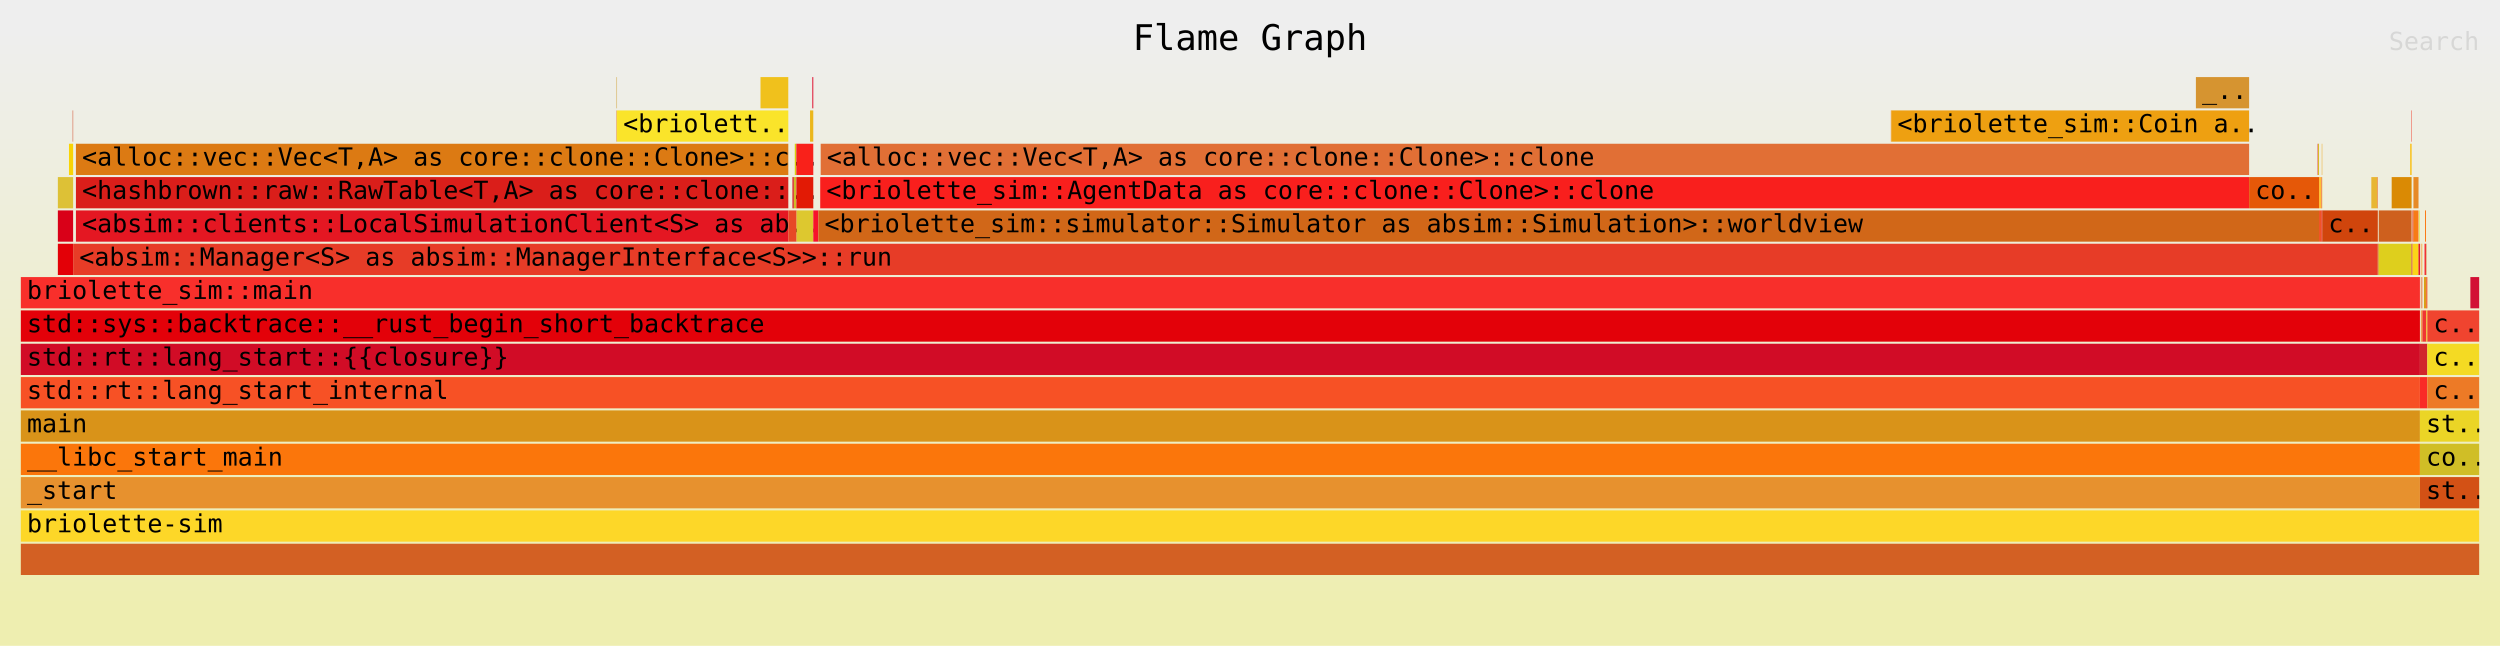
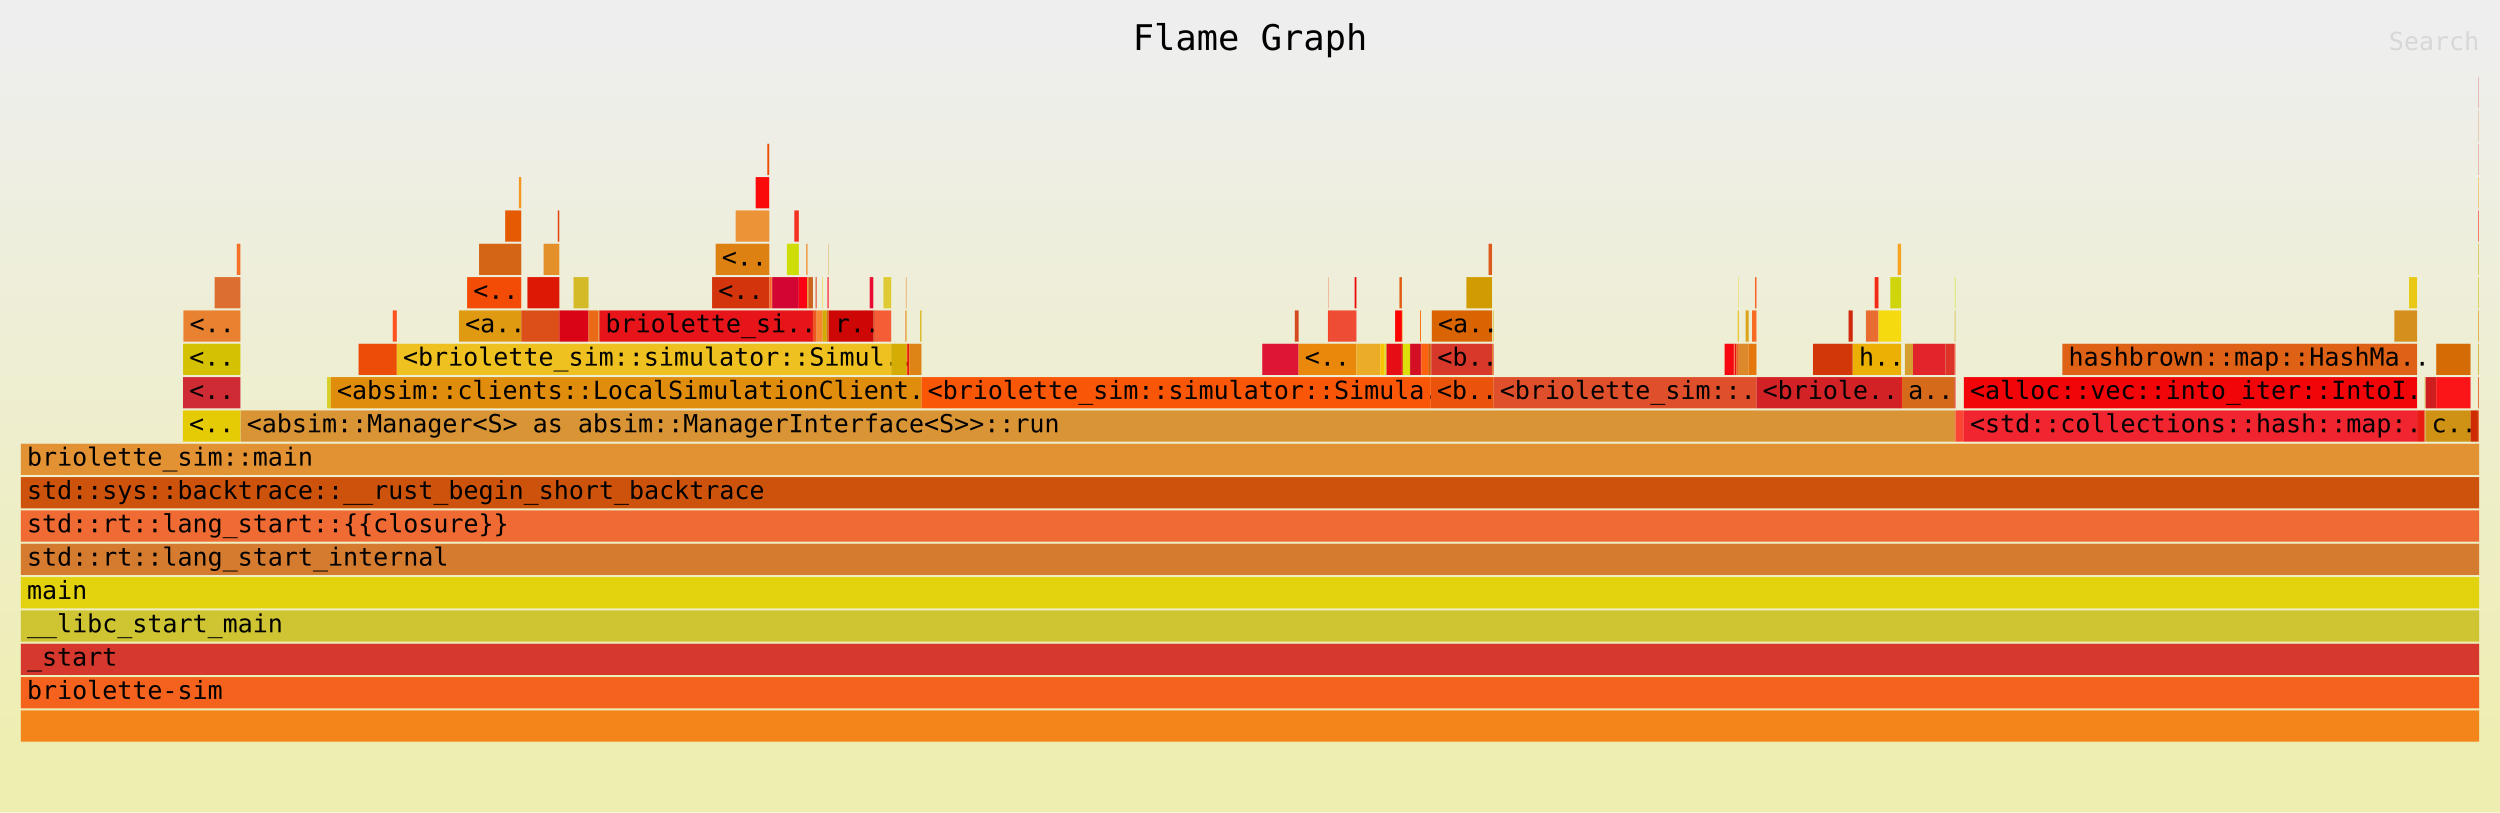
- <svg xmlns="http://www.w3.org/2000/svg" xmlns:ns1="http://github.com/jonhoo/inferno" version="1.1" width="1200" height="310" viewBox="0 0 1200 310">
+ <svg xmlns="http://www.w3.org/2000/svg" xmlns:ns1="http://github.com/jonhoo/inferno" version="1.1" width="1200" height="390" viewBox="0 0 1200 390">
  <defs>
    <linearGradient id="background" y1="0" y2="1" x1="0" x2="0">
      <stop stop-color="#eeeeee" offset="5%" />
      <stop stop-color="#eeeeb0" offset="95%" />
    </linearGradient>
  </defs>
  <style type="text/css">
text { font-family:monospace; font-size:12px }
#title { text-anchor:middle; font-size:17px; }
#matched { text-anchor:end; }
#search { text-anchor:end; opacity:0.1; cursor:pointer; }
#search:hover, #search.show { opacity:1; }
#subtitle { text-anchor:middle; font-color:rgb(160,160,160); }
#unzoom { cursor:pointer; }
#frames &gt; *:hover { stroke:black; stroke-width:0.5; cursor:pointer; }
.hide { display:none; }
.parent { opacity:0.5; }
</style>
-   <rect x="0" y="0" width="100%" height="310" fill="url(#background)" />
+   <rect x="0" y="0" width="100%" height="390" fill="url(#background)" />
  <text id="title" fill="rgb(0,0,0)" x="50%" y="24.00">Flame Graph</text>
-   <text id="details" fill="rgb(0,0,0)" x="10" y="293.00"> </text>
+   <text id="details" fill="rgb(0,0,0)" x="10" y="373.00"> </text>
  <text id="unzoom" class="hide" fill="rgb(0,0,0)" x="10" y="24.00">Reset Zoom</text>
  <text id="search" fill="rgb(0,0,0)" x="1190" y="24.00">Search</text>
-   <text id="matched" fill="rgb(0,0,0)" x="1190" y="293.00"> </text>
-   <svg id="frames" x="10" width="1180" total_samples="5311">
-     <g>
-       <rect x="1.506%" y="117" width="0.621%" height="15" fill="rgb(227,0,7)" ns1:x="80" ns1:w="33" />
-       <text x="1.756%" y="127.50" />
-     </g>
-     <g>
-       <rect x="1.506%" y="101" width="0.621%" height="15" fill="rgb(217,0,24)" ns1:x="80" ns1:w="33" />
-       <text x="1.756%" y="111.50" />
-     </g>
-     <g>
-       <rect x="1.506%" y="85" width="0.621%" height="15" fill="rgb(221,193,54)" ns1:x="80" ns1:w="33" />
-       <text x="1.756%" y="95.50" />
-     </g>
-     <g>
-       <rect x="1.958%" y="69" width="0.17%" height="15" fill="rgb(248,212,6)" ns1:x="104" ns1:w="9" />
-       <text x="2.208%" y="79.50" />
-     </g>
-     <g>
-       <rect x="2.109%" y="53" width="0.019%" height="15" fill="rgb(208,68,35)" ns1:x="112" ns1:w="1" />
-       <text x="2.359%" y="63.50" />
-     </g>
-     <g>
-       <rect x="24.233%" y="53" width="0.019%" height="15" fill="rgb(232,128,0)" ns1:x="1287" ns1:w="1" />
-       <text x="24.483%" y="63.50" />
-     </g>
-     <g>
-       <rect x="24.233%" y="37" width="0.019%" height="15" fill="rgb(207,160,47)" ns1:x="1287" ns1:w="1" />
-       <text x="24.483%" y="47.50" />
-     </g>
-     <g>
-       <rect x="2.241%" y="101" width="28.978%" height="15" fill="rgb(228,23,34)" ns1:x="119" ns1:w="1539" />
-       <text x="2.491%" y="111.50">&lt;absim::clients::LocalSimulationClient&lt;S&gt; as ab..</text>
-     </g>
-     <g>
-       <rect x="2.241%" y="85" width="28.978%" height="15" fill="rgb(218,30,26)" ns1:x="119" ns1:w="1539" />
-       <text x="2.491%" y="95.50">&lt;hashbrown::raw::RawTable&lt;T,A&gt; as core::clone::..</text>
-     </g>
-     <g>
-       <rect x="2.241%" y="69" width="28.978%" height="15" fill="rgb(220,122,19)" ns1:x="119" ns1:w="1539" />
-       <text x="2.491%" y="79.50">&lt;alloc::vec::Vec&lt;T,A&gt; as core::clone::Clone&gt;::c..</text>
-     </g>
-     <g>
-       <rect x="24.252%" y="53" width="6.967%" height="15" fill="rgb(250,228,42)" ns1:x="1288" ns1:w="370" />
-       <text x="24.502%" y="63.50">&lt;briolett..</text>
-     </g>
-     <g>
-       <rect x="30.088%" y="37" width="1.13%" height="15" fill="rgb(240,193,28)" ns1:x="1598" ns1:w="60" />
-       <text x="30.338%" y="47.50" />
-     </g>
-     <g>
-       <rect x="31.388%" y="85" width="0.057%" height="15" fill="rgb(216,20,37)" ns1:x="1667" ns1:w="3" />
-       <text x="31.638%" y="95.50" />
-     </g>
-     <g>
-       <rect x="31.444%" y="85" width="0.094%" height="15" fill="rgb(206,188,39)" ns1:x="1670" ns1:w="5" />
-       <text x="31.694%" y="95.50" />
-     </g>
-     <g>
-       <rect x="31.482%" y="69" width="0.057%" height="15" fill="rgb(217,207,13)" ns1:x="1672" ns1:w="3" />
-       <text x="31.732%" y="79.50" />
-     </g>
-     <g>
-       <rect x="31.218%" y="101" width="0.339%" height="15" fill="rgb(231,73,38)" ns1:x="1658" ns1:w="18" />
-       <text x="31.468%" y="111.50" />
-     </g>
-     <g>
-       <rect x="31.538%" y="85" width="0.019%" height="15" fill="rgb(225,20,46)" ns1:x="1675" ns1:w="1" />
-       <text x="31.788%" y="95.50" />
-     </g>
-     <g>
-       <rect x="31.538%" y="69" width="0.019%" height="15" fill="rgb(210,31,41)" ns1:x="1675" ns1:w="1" />
-       <text x="31.788%" y="79.50" />
-     </g>
-     <g>
-       <rect x="31.557%" y="101" width="0.678%" height="15" fill="rgb(221,200,47)" ns1:x="1676" ns1:w="36" />
-       <text x="31.807%" y="111.50" />
-     </g>
-     <g>
-       <rect x="31.557%" y="85" width="0.678%" height="15" fill="rgb(226,26,5)" ns1:x="1676" ns1:w="36" />
-       <text x="31.807%" y="95.50" />
-     </g>
-     <g>
-       <rect x="31.557%" y="69" width="0.678%" height="15" fill="rgb(249,33,26)" ns1:x="1676" ns1:w="36" />
-       <text x="31.807%" y="79.50" />
-     </g>
-     <g>
-       <rect x="32.103%" y="53" width="0.132%" height="15" fill="rgb(235,183,28)" ns1:x="1705" ns1:w="7" />
-       <text x="32.353%" y="63.50" />
-     </g>
-     <g>
-       <rect x="32.197%" y="37" width="0.038%" height="15" fill="rgb(221,5,38)" ns1:x="1710" ns1:w="2" />
-       <text x="32.447%" y="47.50" />
-     </g>
-     <g>
-       <rect x="32.235%" y="101" width="0.207%" height="15" fill="rgb(247,18,42)" ns1:x="1712" ns1:w="11" />
-       <text x="32.485%" y="111.50" />
-     </g>
-     <g>
-       <rect x="76.069%" y="53" width="0.019%" height="15" fill="rgb(241,131,45)" ns1:x="4040" ns1:w="1" />
-       <text x="76.319%" y="63.50" />
-     </g>
-     <g>
-       <rect x="32.517%" y="85" width="58.125%" height="15" fill="rgb(249,31,29)" ns1:x="1727" ns1:w="3087" />
-       <text x="32.767%" y="95.50">&lt;briolette_sim::AgentData as core::clone::Clone&gt;::clone</text>
-     </g>
-     <g>
-       <rect x="32.536%" y="69" width="58.106%" height="15" fill="rgb(225,111,53)" ns1:x="1728" ns1:w="3086" />
-       <text x="32.786%" y="79.50">&lt;alloc::vec::Vec&lt;T,A&gt; as core::clone::Clone&gt;::clone</text>
-     </g>
-     <g>
-       <rect x="76.087%" y="53" width="14.555%" height="15" fill="rgb(238,160,17)" ns1:x="4041" ns1:w="773" />
-       <text x="76.337%" y="63.50">&lt;briolette_sim::Coin a..</text>
-     </g>
-     <g>
-       <rect x="88.477%" y="37" width="2.165%" height="15" fill="rgb(214,148,48)" ns1:x="4699" ns1:w="115" />
-       <text x="88.727%" y="47.50">_..</text>
-     </g>
-     <g>
-       <rect x="93.429%" y="69" width="0.019%" height="15" fill="rgb(232,36,49)" ns1:x="4962" ns1:w="1" />
-       <text x="93.679%" y="79.50" />
-     </g>
-     <g>
-       <rect x="32.442%" y="101" width="61.043%" height="15" fill="rgb(209,103,24)" ns1:x="1723" ns1:w="3242" />
-       <text x="32.692%" y="111.50">&lt;briolette_sim::simulator::Simulator as absim::Simulation&gt;::worldview</text>
-     </g>
-     <g>
-       <rect x="90.642%" y="85" width="2.843%" height="15" fill="rgb(229,88,8)" ns1:x="4814" ns1:w="151" />
-       <text x="90.892%" y="95.50">co..</text>
-     </g>
-     <g>
-       <rect x="93.448%" y="69" width="0.038%" height="15" fill="rgb(213,181,19)" ns1:x="4963" ns1:w="2" />
-       <text x="93.698%" y="79.50" />
-     </g>
-     <g>
-       <rect x="93.485%" y="85" width="0.094%" height="15" fill="rgb(254,191,54)" ns1:x="4965" ns1:w="5" />
-       <text x="93.735%" y="95.50" />
-     </g>
-     <g>
-       <rect x="93.485%" y="101" width="0.113%" height="15" fill="rgb(241,83,37)" ns1:x="4965" ns1:w="6" />
-       <text x="93.735%" y="111.50" />
-     </g>
-     <g>
-       <rect x="93.579%" y="85" width="0.019%" height="15" fill="rgb(233,36,39)" ns1:x="4970" ns1:w="1" />
-       <text x="93.829%" y="95.50" />
-     </g>
-     <g>
-       <rect x="93.598%" y="101" width="0.019%" height="15" fill="rgb(226,3,54)" ns1:x="4971" ns1:w="1" />
-       <text x="93.848%" y="111.50" />
-     </g>
-     <g>
-       <rect x="93.598%" y="85" width="0.019%" height="15" fill="rgb(245,192,40)" ns1:x="4971" ns1:w="1" />
-       <text x="93.848%" y="95.50" />
-     </g>
-     <g>
-       <rect x="93.598%" y="69" width="0.019%" height="15" fill="rgb(238,167,29)" ns1:x="4971" ns1:w="1" />
-       <text x="93.848%" y="79.50" />
-     </g>
-     <g>
-       <rect x="95.613%" y="85" width="0.245%" height="15" fill="rgb(232,182,51)" ns1:x="5078" ns1:w="13" />
-       <text x="95.863%" y="95.50" />
-     </g>
-     <g>
-       <rect x="2.128%" y="117" width="93.749%" height="15" fill="rgb(231,60,39)" ns1:x="113" ns1:w="4979" />
-       <text x="2.378%" y="127.50">&lt;absim::Manager&lt;S&gt; as absim::ManagerInterface&lt;S&gt;&gt;::run</text>
-     </g>
-     <g>
-       <rect x="93.617%" y="101" width="2.26%" height="15" fill="rgb(208,69,12)" ns1:x="4972" ns1:w="120" />
-       <text x="93.867%" y="111.50">c..</text>
-     </g>
-     <g>
-       <rect x="95.858%" y="85" width="0.019%" height="15" fill="rgb(235,93,37)" ns1:x="5091" ns1:w="1" />
-       <text x="96.108%" y="95.50" />
-     </g>
-     <g>
-       <rect x="95.876%" y="117" width="0.038%" height="15" fill="rgb(213,116,39)" ns1:x="5092" ns1:w="2" />
-       <text x="96.126%" y="127.50" />
-     </g>
-     <g>
-       <rect x="95.914%" y="117" width="1.337%" height="15" fill="rgb(222,207,29)" ns1:x="5094" ns1:w="71" />
-       <text x="96.164%" y="127.50" />
-     </g>
-     <g>
-       <rect x="95.914%" y="101" width="1.337%" height="15" fill="rgb(206,96,30)" ns1:x="5094" ns1:w="71" />
-       <text x="96.164%" y="111.50" />
-     </g>
-     <g>
-       <rect x="96.441%" y="85" width="0.81%" height="15" fill="rgb(218,138,4)" ns1:x="5122" ns1:w="43" />
-       <text x="96.691%" y="95.50" />
-     </g>
-     <g>
-       <rect x="97.195%" y="69" width="0.057%" height="15" fill="rgb(250,191,14)" ns1:x="5162" ns1:w="3" />
-       <text x="97.445%" y="79.50" />
-     </g>
-     <g>
-       <rect x="97.232%" y="53" width="0.019%" height="15" fill="rgb(239,60,40)" ns1:x="5164" ns1:w="1" />
-       <text x="97.482%" y="63.50" />
-     </g>
-     <g>
-       <rect x="97.251%" y="117" width="0.038%" height="15" fill="rgb(206,27,48)" ns1:x="5165" ns1:w="2" />
-       <text x="97.501%" y="127.50" />
-     </g>
-     <g>
-       <rect x="97.289%" y="101" width="0.038%" height="15" fill="rgb(225,35,8)" ns1:x="5167" ns1:w="2" />
-       <text x="97.539%" y="111.50" />
-     </g>
-     <g>
-       <rect x="97.289%" y="117" width="0.245%" height="15" fill="rgb(250,213,24)" ns1:x="5167" ns1:w="13" />
-       <text x="97.539%" y="127.50" />
-     </g>
-     <g>
-       <rect x="97.326%" y="101" width="0.207%" height="15" fill="rgb(247,123,22)" ns1:x="5169" ns1:w="11" />
-       <text x="97.576%" y="111.50" />
-     </g>
-     <g>
-       <rect x="97.326%" y="85" width="0.207%" height="15" fill="rgb(231,138,38)" ns1:x="5169" ns1:w="11" />
-       <text x="97.576%" y="95.50" />
-     </g>
-     <g>
-       <rect x="0%" y="229" width="97.59%" height="15" fill="rgb(231,145,46)" ns1:x="0" ns1:w="5183" />
-       <text x="0.25%" y="239.50">_start</text>
-     </g>
-     <g>
-       <rect x="0%" y="213" width="97.59%" height="15" fill="rgb(251,118,11)" ns1:x="0" ns1:w="5183" />
-       <text x="0.25%" y="223.50">__libc_start_main</text>
-     </g>
-     <g>
-       <rect x="0%" y="197" width="97.59%" height="15" fill="rgb(217,147,25)" ns1:x="0" ns1:w="5183" />
-       <text x="0.25%" y="207.50">main</text>
-     </g>
-     <g>
-       <rect x="0%" y="181" width="97.59%" height="15" fill="rgb(247,81,37)" ns1:x="0" ns1:w="5183" />
-       <text x="0.25%" y="191.50">std::rt::lang_start_internal</text>
-     </g>
-     <g>
-       <rect x="0%" y="165" width="97.59%" height="15" fill="rgb(209,12,38)" ns1:x="0" ns1:w="5183" />
-       <text x="0.25%" y="175.50">std::rt::lang_start::{{closure}}</text>
-     </g>
-     <g>
-       <rect x="0%" y="149" width="97.59%" height="15" fill="rgb(227,1,9)" ns1:x="0" ns1:w="5183" />
-       <text x="0.25%" y="159.50">std::sys::backtrace::__rust_begin_short_backtrace</text>
-     </g>
-     <g>
-       <rect x="0%" y="133" width="97.59%" height="15" fill="rgb(248,47,43)" ns1:x="0" ns1:w="5183" />
-       <text x="0.25%" y="143.50">briolette_sim::main</text>
-     </g>
-     <g>
-       <rect x="97.533%" y="117" width="0.057%" height="15" fill="rgb(221,10,30)" ns1:x="5180" ns1:w="3" />
-       <text x="97.783%" y="127.50" />
-     </g>
-     <g>
-       <rect x="97.571%" y="101" width="0.019%" height="15" fill="rgb(210,229,1)" ns1:x="5182" ns1:w="1" />
-       <text x="97.821%" y="111.50" />
-     </g>
-     <g>
-       <rect x="97.628%" y="149" width="0.019%" height="15" fill="rgb(222,148,37)" ns1:x="5185" ns1:w="1" />
-       <text x="97.878%" y="159.50" />
-     </g>
-     <g>
-       <rect x="97.628%" y="133" width="0.019%" height="15" fill="rgb(234,67,33)" ns1:x="5185" ns1:w="1" />
-       <text x="97.878%" y="143.50" />
-     </g>
-     <g>
-       <rect x="97.628%" y="117" width="0.019%" height="15" fill="rgb(247,98,35)" ns1:x="5185" ns1:w="1" />
-       <text x="97.878%" y="127.50" />
-     </g>
-     <g>
-       <rect x="97.646%" y="149" width="0.038%" height="15" fill="rgb(247,138,52)" ns1:x="5186" ns1:w="2" />
-       <text x="97.896%" y="159.50" />
-     </g>
-     <g>
-       <rect x="97.665%" y="133" width="0.019%" height="15" fill="rgb(213,79,30)" ns1:x="5187" ns1:w="1" />
-       <text x="97.915%" y="143.50" />
-     </g>
-     <g>
-       <rect x="97.665%" y="117" width="0.019%" height="15" fill="rgb(246,177,23)" ns1:x="5187" ns1:w="1" />
-       <text x="97.915%" y="127.50" />
-     </g>
-     <g>
-       <rect x="97.684%" y="149" width="0.019%" height="15" fill="rgb(230,62,27)" ns1:x="5188" ns1:w="1" />
-       <text x="97.934%" y="159.50" />
-     </g>
-     <g>
-       <rect x="97.759%" y="133" width="0.075%" height="15" fill="rgb(216,154,8)" ns1:x="5192" ns1:w="4" />
-       <text x="98.009%" y="143.50" />
-     </g>
-     <g>
-       <rect x="97.778%" y="117" width="0.057%" height="15" fill="rgb(244,35,45)" ns1:x="5193" ns1:w="3" />
-       <text x="98.028%" y="127.50" />
-     </g>
-     <g>
-       <rect x="97.797%" y="101" width="0.038%" height="15" fill="rgb(251,115,12)" ns1:x="5194" ns1:w="2" />
-       <text x="98.047%" y="111.50" />
-     </g>
-     <g>
-       <rect x="97.703%" y="149" width="0.151%" height="15" fill="rgb(240,54,50)" ns1:x="5189" ns1:w="8" />
-       <text x="97.953%" y="159.50" />
-     </g>
-     <g>
-       <rect x="97.835%" y="133" width="0.019%" height="15" fill="rgb(233,84,52)" ns1:x="5196" ns1:w="1" />
-       <text x="98.085%" y="143.50" />
-     </g>
-     <g>
-       <rect x="97.835%" y="117" width="0.019%" height="15" fill="rgb(207,117,47)" ns1:x="5196" ns1:w="1" />
-       <text x="98.085%" y="127.50" />
-     </g>
-     <g>
-       <rect x="97.59%" y="181" width="0.301%" height="15" fill="rgb(249,43,39)" ns1:x="5183" ns1:w="16" />
-       <text x="97.84%" y="191.50" />
-     </g>
-     <g>
-       <rect x="97.59%" y="165" width="0.301%" height="15" fill="rgb(209,38,44)" ns1:x="5183" ns1:w="16" />
-       <text x="97.84%" y="175.50" />
-     </g>
-     <g>
-       <rect x="97.853%" y="149" width="0.038%" height="15" fill="rgb(236,212,23)" ns1:x="5197" ns1:w="2" />
-       <text x="98.103%" y="159.50" />
-     </g>
-     <g>
-       <rect x="97.853%" y="133" width="0.038%" height="15" fill="rgb(242,79,21)" ns1:x="5197" ns1:w="2" />
-       <text x="98.103%" y="143.50" />
-     </g>
-     <g>
-       <rect x="0%" y="261" width="100%" height="15" fill="rgb(211,96,35)" ns1:x="0" ns1:w="5311" />
-       <text x="0.25%" y="271.50" />
-     </g>
-     <g>
-       <rect x="0%" y="245" width="100%" height="15" fill="rgb(253,215,40)" ns1:x="0" ns1:w="5311" />
-       <text x="0.25%" y="255.50">briolette-sim</text>
-     </g>
-     <g>
-       <rect x="97.59%" y="229" width="2.41%" height="15" fill="rgb(211,81,21)" ns1:x="5183" ns1:w="128" />
-       <text x="97.84%" y="239.50">st..</text>
-     </g>
-     <g>
-       <rect x="97.59%" y="213" width="2.41%" height="15" fill="rgb(208,190,38)" ns1:x="5183" ns1:w="128" />
-       <text x="97.84%" y="223.50">co..</text>
-     </g>
-     <g>
-       <rect x="97.59%" y="197" width="2.41%" height="15" fill="rgb(235,213,38)" ns1:x="5183" ns1:w="128" />
-       <text x="97.84%" y="207.50">st..</text>
-     </g>
-     <g>
-       <rect x="97.891%" y="181" width="2.109%" height="15" fill="rgb(237,122,38)" ns1:x="5199" ns1:w="112" />
-       <text x="98.141%" y="191.50">c..</text>
-     </g>
-     <g>
-       <rect x="97.891%" y="165" width="2.109%" height="15" fill="rgb(244,218,35)" ns1:x="5199" ns1:w="112" />
-       <text x="98.141%" y="175.50">c..</text>
-     </g>
-     <g>
-       <rect x="97.891%" y="149" width="2.109%" height="15" fill="rgb(240,68,47)" ns1:x="5199" ns1:w="112" />
-       <text x="98.141%" y="159.50">c..</text>
-     </g>
-     <g>
-       <rect x="99.642%" y="133" width="0.358%" height="15" fill="rgb(210,16,53)" ns1:x="5292" ns1:w="19" />
-       <text x="99.892%" y="143.50" />
+   <text id="matched" fill="rgb(0,0,0)" x="1190" y="373.00"> </text>
+   <svg id="frames" x="10" width="1180" total_samples="2786592">
+     <g>
+       <rect x="7.884%" y="133" width="1.048%" height="15" fill="rgb(221,110,50)" ns1:x="219692" ns1:w="29189" />
+       <text x="8.134%" y="143.50" />
+     </g>
+     <g>
+       <rect x="8.785%" y="117" width="0.146%" height="15" fill="rgb(247,112,40)" ns1:x="244809" ns1:w="4072" />
+       <text x="9.035%" y="127.50" />
+     </g>
+     <g>
+       <rect x="6.596%" y="181" width="2.336%" height="15" fill="rgb(207,43,53)" ns1:x="183802" ns1:w="65080" />
+       <text x="6.846%" y="191.50">&lt;..</text>
+     </g>
+     <g>
+       <rect x="6.599%" y="165" width="2.332%" height="15" fill="rgb(212,193,3)" ns1:x="183898" ns1:w="64984" />
+       <text x="6.849%" y="175.50">&lt;..</text>
+     </g>
+     <g>
+       <rect x="6.613%" y="149" width="2.319%" height="15" fill="rgb(232,130,49)" ns1:x="184273" ns1:w="64609" />
+       <text x="6.863%" y="159.50">&lt;..</text>
+     </g>
+     <g>
+       <rect x="6.592%" y="197" width="2.34%" height="15" fill="rgb(229,203,5)" ns1:x="183680" ns1:w="65216" />
+       <text x="6.842%" y="207.50">&lt;..</text>
+     </g>
+     <g>
+       <rect x="12.456%" y="181" width="0.153%" height="15" fill="rgb(216,207,38)" ns1:x="347109" ns1:w="4266" />
+       <text x="12.706%" y="191.50" />
+     </g>
+     <g>
+       <rect x="13.738%" y="165" width="1.556%" height="15" fill="rgb(235,77,9)" ns1:x="382832" ns1:w="43365" />
+       <text x="13.988%" y="175.50" />
+     </g>
+     <g>
+       <rect x="15.129%" y="149" width="0.165%" height="15" fill="rgb(254,82,31)" ns1:x="421590" ns1:w="4607" />
+       <text x="15.379%" y="159.50" />
+     </g>
+     <g>
+       <rect x="19.701%" y="101" width="0.654%" height="15" fill="rgb(228,91,4)" ns1:x="548985" ns1:w="18228" />
+       <text x="19.951%" y="111.50" />
+     </g>
+     <g>
+       <rect x="20.261%" y="85" width="0.095%" height="15" fill="rgb(244,151,32)" ns1:x="564580" ns1:w="2633" />
+       <text x="20.511%" y="95.50" />
+     </g>
+     <g>
+       <rect x="18.639%" y="117" width="1.718%" height="15" fill="rgb(212,101,21)" ns1:x="519389" ns1:w="47865" />
+       <text x="18.889%" y="127.50" />
+     </g>
+     <g>
+       <rect x="18.153%" y="133" width="2.203%" height="15" fill="rgb(242,76,6)" ns1:x="505857" ns1:w="61401" />
+       <text x="18.403%" y="143.50">&lt;..</text>
+     </g>
+     <g>
+       <rect x="17.822%" y="149" width="2.536%" height="15" fill="rgb(223,154,18)" ns1:x="496632" ns1:w="70667" />
+       <text x="18.072%" y="159.50">&lt;a..</text>
+     </g>
+     <g>
+       <rect x="21.265%" y="117" width="0.639%" height="15" fill="rgb(227,144,43)" ns1:x="592563" ns1:w="17802" />
+       <text x="21.515%" y="127.50" />
+     </g>
+     <g>
+       <rect x="21.841%" y="101" width="0.063%" height="15" fill="rgb(227,73,17)" ns1:x="608616" ns1:w="1749" />
+       <text x="22.091%" y="111.50" />
+     </g>
+     <g>
+       <rect x="20.607%" y="133" width="1.299%" height="15" fill="rgb(221,25,5)" ns1:x="574222" ns1:w="36187" />
+       <text x="20.857%" y="143.50" />
+     </g>
+     <g>
+       <rect x="20.358%" y="149" width="1.547%" height="15" fill="rgb(220,79,25)" ns1:x="567299" ns1:w="43112" />
+       <text x="20.608%" y="159.50" />
+     </g>
+     <g>
+       <rect x="22.48%" y="133" width="0.01%" height="15" fill="rgb(207,173,44)" ns1:x="626417" ns1:w="284" />
+       <text x="22.73%" y="143.50" />
+     </g>
+     <g>
+       <rect x="21.905%" y="149" width="1.189%" height="15" fill="rgb(217,4,21)" ns1:x="610411" ns1:w="33123" />
+       <text x="22.155%" y="159.50" />
+     </g>
+     <g>
+       <rect x="22.49%" y="133" width="0.604%" height="15" fill="rgb(213,186,40)" ns1:x="626701" ns1:w="16833" />
+       <text x="22.74%" y="143.50" />
+     </g>
+     <g>
+       <rect x="23.094%" y="149" width="0.412%" height="15" fill="rgb(234,106,23)" ns1:x="643534" ns1:w="11477" />
+       <text x="23.344%" y="159.50" />
+     </g>
+     <g>
+       <rect x="23.51%" y="149" width="0.022%" height="15" fill="rgb(205,197,5)" ns1:x="655119" ns1:w="627" />
+       <text x="23.76%" y="159.50" />
+     </g>
+     <g>
+       <rect x="29.892%" y="85" width="0.55%" height="15" fill="rgb(250,10,9)" ns1:x="832971" ns1:w="15321" />
+       <text x="30.142%" y="95.50" />
+     </g>
+     <g>
+       <rect x="30.365%" y="69" width="0.077%" height="15" fill="rgb(238,76,3)" ns1:x="846138" ns1:w="2154" />
+       <text x="30.615%" y="79.50" />
+     </g>
+     <g>
+       <rect x="28.118%" y="133" width="2.329%" height="15" fill="rgb(212,52,12)" ns1:x="783538" ns1:w="64898" />
+       <text x="28.368%" y="143.50">&lt;..</text>
+     </g>
+     <g>
+       <rect x="28.264%" y="117" width="2.183%" height="15" fill="rgb(221,129,18)" ns1:x="787606" ns1:w="60830" />
+       <text x="28.514%" y="127.50">&lt;..</text>
+     </g>
+     <g>
+       <rect x="29.078%" y="101" width="1.369%" height="15" fill="rgb(235,147,54)" ns1:x="810279" ns1:w="38157" />
+       <text x="29.328%" y="111.50" />
+     </g>
+     <g>
+       <rect x="30.447%" y="133" width="0.013%" height="15" fill="rgb(207,76,15)" ns1:x="848436" ns1:w="353" />
+       <text x="30.697%" y="143.50" />
+     </g>
+     <g>
+       <rect x="30.46%" y="133" width="0.08%" height="15" fill="rgb(254,101,42)" ns1:x="848789" ns1:w="2229" />
+       <text x="30.71%" y="143.50" />
+     </g>
+     <g>
+       <rect x="30.54%" y="133" width="0.023%" height="15" fill="rgb(248,88,14)" ns1:x="851018" ns1:w="647" />
+       <text x="30.79%" y="143.50" />
+     </g>
+     <g>
+       <rect x="30.563%" y="133" width="1.085%" height="15" fill="rgb(211,6,51)" ns1:x="851665" ns1:w="30238" />
+       <text x="30.813%" y="143.50" />
+     </g>
+     <g>
+       <rect x="31.16%" y="117" width="0.488%" height="15" fill="rgb(207,221,7)" ns1:x="868304" ns1:w="13599" />
+       <text x="31.41%" y="127.50" />
+     </g>
+     <g>
+       <rect x="31.464%" y="101" width="0.184%" height="15" fill="rgb(243,50,34)" ns1:x="876767" ns1:w="5136" />
+       <text x="31.714%" y="111.50" />
+     </g>
+     <g>
+       <rect x="31.648%" y="133" width="0.349%" height="15" fill="rgb(254,0,19)" ns1:x="881903" ns1:w="9718" />
+       <text x="31.898%" y="143.50" />
+     </g>
+     <g>
+       <rect x="31.952%" y="117" width="0.045%" height="15" fill="rgb(240,122,9)" ns1:x="890367" ns1:w="1254" />
+       <text x="32.202%" y="127.50" />
+     </g>
+     <g>
+       <rect x="31.997%" y="133" width="0.031%" height="15" fill="rgb(221,172,16)" ns1:x="891621" ns1:w="858" />
+       <text x="32.247%" y="143.50" />
+     </g>
+     <g>
+       <rect x="23.532%" y="149" width="8.69%" height="15" fill="rgb(231,20,26)" ns1:x="655746" ns1:w="242156" />
+       <text x="23.782%" y="159.50">briolette_si..</text>
+     </g>
+     <g>
+       <rect x="32.032%" y="133" width="0.19%" height="15" fill="rgb(205,99,32)" ns1:x="892604" ns1:w="5298" />
+       <text x="32.282%" y="143.50" />
+     </g>
+     <g>
+       <rect x="32.222%" y="149" width="0.151%" height="15" fill="rgb(237,88,32)" ns1:x="897902" ns1:w="4222" />
+       <text x="32.472%" y="159.50" />
+     </g>
+     <g>
+       <rect x="32.329%" y="133" width="0.045%" height="15" fill="rgb(226,76,50)" ns1:x="900878" ns1:w="1246" />
+       <text x="32.579%" y="143.50" />
+     </g>
+     <g>
+       <rect x="32.377%" y="149" width="0.244%" height="15" fill="rgb(246,138,51)" ns1:x="902200" ns1:w="6814" />
+       <text x="32.627%" y="159.50" />
+     </g>
+     <g>
+       <rect x="32.603%" y="133" width="0.018%" height="15" fill="rgb(244,202,2)" ns1:x="908521" ns1:w="493" />
+       <text x="32.853%" y="143.50" />
+     </g>
+     <g>
+       <rect x="32.621%" y="149" width="0.152%" height="15" fill="rgb(209,172,0)" ns1:x="909014" ns1:w="4241" />
+       <text x="32.871%" y="159.50" />
+     </g>
+     <g>
+       <rect x="32.773%" y="149" width="0.089%" height="15" fill="rgb(216,113,15)" ns1:x="913255" ns1:w="2489" />
+       <text x="33.023%" y="159.50" />
+     </g>
+     <g>
+       <rect x="32.812%" y="133" width="0.05%" height="15" fill="rgb(254,32,49)" ns1:x="914339" ns1:w="1405" />
+       <text x="33.062%" y="143.50" />
+     </g>
+     <g>
+       <rect x="32.849%" y="117" width="0.014%" height="15" fill="rgb(212,148,24)" ns1:x="915364" ns1:w="380" />
+       <text x="33.099%" y="127.50" />
+     </g>
+     <g>
+       <rect x="32.862%" y="149" width="1.814%" height="15" fill="rgb(206,7,6)" ns1:x="915744" ns1:w="50537" />
+       <text x="33.112%" y="159.50">r..</text>
+     </g>
+     <g>
+       <rect x="34.531%" y="133" width="0.145%" height="15" fill="rgb(235,12,49)" ns1:x="962246" ns1:w="4035" />
+       <text x="34.781%" y="143.50" />
+     </g>
+     <g>
+       <rect x="34.678%" y="149" width="0.059%" height="15" fill="rgb(211,48,9)" ns1:x="966340" ns1:w="1646" />
+       <text x="34.928%" y="159.50" />
+     </g>
+     <g>
+       <rect x="15.295%" y="165" width="20.11%" height="15" fill="rgb(238,193,33)" ns1:x="426197" ns1:w="560394" />
+       <text x="15.545%" y="175.50">&lt;briolette_sim::simulator::Simul..</text>
+     </g>
+     <g>
+       <rect x="34.737%" y="149" width="0.668%" height="15" fill="rgb(244,93,53)" ns1:x="967986" ns1:w="18605" />
+       <text x="34.987%" y="159.50" />
+     </g>
+     <g>
+       <rect x="35.089%" y="133" width="0.316%" height="15" fill="rgb(223,202,52)" ns1:x="977785" ns1:w="8806" />
+       <text x="35.339%" y="143.50" />
+     </g>
+     <g>
+       <rect x="35.98%" y="149" width="0.018%" height="15" fill="rgb(243,84,28)" ns1:x="1002627" ns1:w="493" />
+       <text x="36.23%" y="159.50" />
+     </g>
+     <g>
+       <rect x="35.999%" y="149" width="0.025%" height="15" fill="rgb(224,160,39)" ns1:x="1003137" ns1:w="709" />
+       <text x="36.249%" y="159.50" />
+     </g>
+     <g>
+       <rect x="36.003%" y="133" width="0.021%" height="15" fill="rgb(233,130,31)" ns1:x="1003251" ns1:w="595" />
+       <text x="36.253%" y="143.50" />
+     </g>
+     <g>
+       <rect x="35.405%" y="165" width="0.634%" height="15" fill="rgb(212,172,4)" ns1:x="986591" ns1:w="17655" />
+       <text x="35.655%" y="175.50" />
+     </g>
+     <g>
+       <rect x="36.024%" y="149" width="0.014%" height="15" fill="rgb(223,186,11)" ns1:x="1003846" ns1:w="400" />
+       <text x="36.274%" y="159.50" />
+     </g>
+     <g>
+       <rect x="36.041%" y="165" width="0.012%" height="15" fill="rgb(251,56,32)" ns1:x="1004322" ns1:w="339" />
+       <text x="36.291%" y="175.50" />
+     </g>
+     <g>
+       <rect x="36.055%" y="165" width="0.084%" height="15" fill="rgb(238,27,2)" ns1:x="1004709" ns1:w="2341" />
+       <text x="36.305%" y="175.50" />
+     </g>
+     <g>
+       <rect x="12.61%" y="181" width="24.026%" height="15" fill="rgb(224,140,13)" ns1:x="351375" ns1:w="669517" />
+       <text x="12.86%" y="191.50">&lt;absim::clients::LocalSimulationClient..</text>
+     </g>
+     <g>
+       <rect x="36.139%" y="165" width="0.497%" height="15" fill="rgb(222,132,22)" ns1:x="1007050" ns1:w="13842" />
+       <text x="36.389%" y="175.50" />
+     </g>
+     <g>
+       <rect x="36.583%" y="149" width="0.053%" height="15" fill="rgb(216,179,16)" ns1:x="1019411" ns1:w="1481" />
+       <text x="36.833%" y="159.50" />
+     </g>
+     <g>
+       <rect x="50.498%" y="165" width="1.48%" height="15" fill="rgb(222,21,52)" ns1:x="1407180" ns1:w="41245" />
+       <text x="50.748%" y="175.50" />
+     </g>
+     <g>
+       <rect x="51.823%" y="149" width="0.156%" height="15" fill="rgb(212,73,31)" ns1:x="1444084" ns1:w="4341" />
+       <text x="52.073%" y="159.50" />
+     </g>
+     <g>
+       <rect x="53.17%" y="149" width="0.039%" height="15" fill="rgb(252,44,7)" ns1:x="1481630" ns1:w="1085" />
+       <text x="53.42%" y="159.50" />
+     </g>
+     <g>
+       <rect x="53.196%" y="133" width="0.013%" height="15" fill="rgb(242,80,41)" ns1:x="1482355" ns1:w="360" />
+       <text x="53.446%" y="143.50" />
+     </g>
+     <g>
+       <rect x="51.978%" y="165" width="2.35%" height="15" fill="rgb(233,136,11)" ns1:x="1448425" ns1:w="65500" />
+       <text x="52.228%" y="175.50">&lt;..</text>
+     </g>
+     <g>
+       <rect x="53.209%" y="149" width="1.12%" height="15" fill="rgb(238,76,53)" ns1:x="1482715" ns1:w="31210" />
+       <text x="53.459%" y="159.50" />
+     </g>
+     <g>
+       <rect x="54.256%" y="133" width="0.073%" height="15" fill="rgb(233,11,10)" ns1:x="1511890" ns1:w="2035" />
+       <text x="54.506%" y="143.50" />
+     </g>
+     <g>
+       <rect x="54.329%" y="165" width="0.975%" height="15" fill="rgb(235,172,39)" ns1:x="1513925" ns1:w="27155" />
+       <text x="54.579%" y="175.50" />
+     </g>
+     <g>
+       <rect x="55.303%" y="165" width="0.176%" height="15" fill="rgb(248,194,0)" ns1:x="1541080" ns1:w="4896" />
+       <text x="55.553%" y="175.50" />
+     </g>
+     <g>
+       <rect x="55.479%" y="165" width="0.073%" height="15" fill="rgb(215,222,51)" ns1:x="1545976" ns1:w="2034" />
+       <text x="55.729%" y="175.50" />
+     </g>
+     <g>
+       <rect x="55.552%" y="165" width="0.626%" height="15" fill="rgb(230,13,20)" ns1:x="1548010" ns1:w="17446" />
+       <text x="55.802%" y="175.50" />
+     </g>
+     <g>
+       <rect x="55.902%" y="149" width="0.276%" height="15" fill="rgb(253,2,0)" ns1:x="1557764" ns1:w="7692" />
+       <text x="56.152%" y="159.50" />
+     </g>
+     <g>
+       <rect x="56.079%" y="133" width="0.099%" height="15" fill="rgb(225,90,14)" ns1:x="1562695" ns1:w="2761" />
+       <text x="56.329%" y="143.50" />
+     </g>
+     <g>
+       <rect x="56.182%" y="165" width="0.036%" height="15" fill="rgb(214,30,0)" ns1:x="1565556" ns1:w="993" />
+       <text x="56.432%" y="175.50" />
+     </g>
+     <g>
+       <rect x="56.197%" y="149" width="0.021%" height="15" fill="rgb(238,141,30)" ns1:x="1565978" ns1:w="571" />
+       <text x="56.447%" y="159.50" />
+     </g>
+     <g>
+       <rect x="56.217%" y="165" width="0.295%" height="15" fill="rgb(221,223,11)" ns1:x="1566549" ns1:w="8227" />
+       <text x="56.467%" y="175.50" />
+     </g>
+     <g>
+       <rect x="56.513%" y="165" width="0.44%" height="15" fill="rgb(211,15,35)" ns1:x="1574776" ns1:w="12261" />
+       <text x="56.763%" y="175.50" />
+     </g>
+     <g>
+       <rect x="56.915%" y="149" width="0.037%" height="15" fill="rgb(253,105,1)" ns1:x="1585999" ns1:w="1038" />
+       <text x="57.165%" y="159.50" />
+     </g>
+     <g>
+       <rect x="56.953%" y="165" width="0.021%" height="15" fill="rgb(242,18,4)" ns1:x="1587037" ns1:w="597" />
+       <text x="57.203%" y="175.50" />
+     </g>
+     <g>
+       <rect x="56.974%" y="165" width="0.27%" height="15" fill="rgb(254,98,17)" ns1:x="1587634" ns1:w="7512" />
+       <text x="57.224%" y="175.50" />
+     </g>
+     <g>
+       <rect x="36.637%" y="181" width="20.716%" height="15" fill="rgb(249,86,8)" ns1:x="1020934" ns1:w="577267" />
+       <text x="36.887%" y="191.50">&lt;briolette_sim::simulator::Simula..</text>
+     </g>
+     <g>
+       <rect x="57.249%" y="165" width="0.105%" height="15" fill="rgb(214,87,3)" ns1:x="1595285" ns1:w="2916" />
+       <text x="57.499%" y="175.50" />
+     </g>
+     <g>
+       <rect x="57.371%" y="165" width="2.474%" height="15" fill="rgb(215,56,42)" ns1:x="1598701" ns1:w="68943" />
+       <text x="57.621%" y="175.50">&lt;b..</text>
+     </g>
+     <g>
+       <rect x="57.396%" y="149" width="2.45%" height="15" fill="rgb(218,100,1)" ns1:x="1599386" ns1:w="68258" />
+       <text x="57.646%" y="159.50">&lt;a..</text>
+     </g>
+     <g>
+       <rect x="58.802%" y="133" width="1.043%" height="15" fill="rgb(209,156,1)" ns1:x="1638577" ns1:w="29067" />
+       <text x="59.052%" y="143.50" />
+     </g>
+     <g>
+       <rect x="59.704%" y="117" width="0.142%" height="15" fill="rgb(219,90,28)" ns1:x="1663695" ns1:w="3949" />
+       <text x="59.954%" y="127.50" />
+     </g>
+     <g>
+       <rect x="59.845%" y="165" width="0.028%" height="15" fill="rgb(217,139,2)" ns1:x="1667644" ns1:w="791" />
+       <text x="60.095%" y="175.50" />
+     </g>
+     <g>
+       <rect x="59.874%" y="165" width="0.032%" height="15" fill="rgb(231,42,23)" ns1:x="1668435" ns1:w="904" />
+       <text x="60.124%" y="175.50" />
+     </g>
+     <g>
+       <rect x="59.88%" y="149" width="0.026%" height="15" fill="rgb(215,175,4)" ns1:x="1668604" ns1:w="735" />
+       <text x="60.13%" y="159.50" />
+     </g>
+     <g>
+       <rect x="57.353%" y="181" width="2.559%" height="15" fill="rgb(235,83,13)" ns1:x="1598201" ns1:w="71304" />
+       <text x="57.603%" y="191.50">&lt;b..</text>
+     </g>
+     <g>
+       <rect x="69.306%" y="165" width="0.376%" height="15" fill="rgb(247,7,16)" ns1:x="1931272" ns1:w="10470" />
+       <text x="69.556%" y="175.50" />
+     </g>
+     <g>
+       <rect x="69.682%" y="165" width="0.025%" height="15" fill="rgb(223,19,5)" ns1:x="1941742" ns1:w="704" />
+       <text x="69.932%" y="175.50" />
+     </g>
+     <g>
+       <rect x="69.713%" y="165" width="0.01%" height="15" fill="rgb(251,159,39)" ns1:x="1942629" ns1:w="289" />
+       <text x="69.963%" y="175.50" />
+     </g>
+     <g>
+       <rect x="69.724%" y="165" width="0.051%" height="15" fill="rgb(236,16,18)" ns1:x="1942918" ns1:w="1418" />
+       <text x="69.974%" y="175.50" />
+     </g>
+     <g>
+       <rect x="69.775%" y="165" width="0.111%" height="15" fill="rgb(234,103,44)" ns1:x="1944336" ns1:w="3102" />
+       <text x="70.025%" y="175.50" />
+     </g>
+     <g>
+       <rect x="69.839%" y="149" width="0.047%" height="15" fill="rgb(231,195,28)" ns1:x="1946118" ns1:w="1320" />
+       <text x="70.089%" y="159.50" />
+     </g>
+     <g>
+       <rect x="69.872%" y="133" width="0.014%" height="15" fill="rgb(231,207,4)" ns1:x="1947058" ns1:w="380" />
+       <text x="70.122%" y="143.50" />
+     </g>
+     <g>
+       <rect x="69.886%" y="165" width="0.4%" height="15" fill="rgb(221,136,42)" ns1:x="1947438" ns1:w="11155" />
+       <text x="70.136%" y="175.50" />
+     </g>
+     <g>
+       <rect x="70.162%" y="149" width="0.124%" height="15" fill="rgb(220,164,27)" ns1:x="1955142" ns1:w="3451" />
+       <text x="70.412%" y="159.50" />
+     </g>
+     <g>
+       <rect x="59.912%" y="181" width="10.69%" height="15" fill="rgb(223,79,44)" ns1:x="1669505" ns1:w="297872" />
+       <text x="60.162%" y="191.50">&lt;briolette_sim::..</text>
+     </g>
+     <g>
+       <rect x="70.287%" y="165" width="0.314%" height="15" fill="rgb(228,120,12)" ns1:x="1958619" ns1:w="8758" />
+       <text x="70.537%" y="175.50" />
+     </g>
+     <g>
+       <rect x="70.42%" y="149" width="0.181%" height="15" fill="rgb(248,107,35)" ns1:x="1962322" ns1:w="5055" />
+       <text x="70.67%" y="159.50" />
+     </g>
+     <g>
+       <rect x="70.544%" y="133" width="0.057%" height="15" fill="rgb(249,91,28)" ns1:x="1965787" ns1:w="1590" />
+       <text x="70.794%" y="143.50" />
+     </g>
+     <g>
+       <rect x="72.9%" y="165" width="1.617%" height="15" fill="rgb(210,55,7)" ns1:x="2031433" ns1:w="45073" />
+       <text x="73.15%" y="175.50" />
+     </g>
+     <g>
+       <rect x="74.349%" y="149" width="0.169%" height="15" fill="rgb(207,40,12)" ns1:x="2071796" ns1:w="4710" />
+       <text x="74.599%" y="159.50" />
+     </g>
+     <g>
+       <rect x="75.055%" y="149" width="0.51%" height="15" fill="rgb(231,110,48)" ns1:x="2091485" ns1:w="14218" />
+       <text x="75.305%" y="159.50" />
+     </g>
+     <g>
+       <rect x="75.41%" y="133" width="0.156%" height="15" fill="rgb(243,42,21)" ns1:x="2101362" ns1:w="4341" />
+       <text x="75.66%" y="143.50" />
+     </g>
+     <g>
+       <rect x="70.602%" y="181" width="5.885%" height="15" fill="rgb(210,34,38)" ns1:x="1967377" ns1:w="163986" />
+       <text x="70.852%" y="191.50">&lt;briole..</text>
+     </g>
+     <g>
+       <rect x="74.522%" y="165" width="1.965%" height="15" fill="rgb(235,176,3)" ns1:x="2076615" ns1:w="54748" />
+       <text x="74.772%" y="175.50">h..</text>
+     </g>
+     <g>
+       <rect x="75.566%" y="149" width="0.921%" height="15" fill="rgb(245,218,16)" ns1:x="2105703" ns1:w="25660" />
+       <text x="75.816%" y="159.50" />
+     </g>
+     <g>
+       <rect x="76.046%" y="133" width="0.441%" height="15" fill="rgb(208,212,11)" ns1:x="2119077" ns1:w="12286" />
+       <text x="76.296%" y="143.50" />
+     </g>
+     <g>
+       <rect x="76.347%" y="117" width="0.139%" height="15" fill="rgb(245,163,32)" ns1:x="2127482" ns1:w="3881" />
+       <text x="76.597%" y="127.50" />
+     </g>
+     <g>
+       <rect x="76.486%" y="181" width="0.036%" height="15" fill="rgb(247,0,8)" ns1:x="2131363" ns1:w="1017" />
+       <text x="76.736%" y="191.50" />
+     </g>
+     <g>
+       <rect x="76.64%" y="165" width="0.327%" height="15" fill="rgb(214,159,46)" ns1:x="2135635" ns1:w="9124" />
+       <text x="76.89%" y="175.50" />
+     </g>
+     <g>
+       <rect x="76.967%" y="165" width="1.327%" height="15" fill="rgb(226,37,42)" ns1:x="2144759" ns1:w="36983" />
+       <text x="77.217%" y="175.50" />
+     </g>
+     <g>
+       <rect x="76.523%" y="181" width="2.14%" height="15" fill="rgb(214,106,27)" ns1:x="2132380" ns1:w="59639" />
+       <text x="76.773%" y="191.50">a..</text>
+     </g>
+     <g>
+       <rect x="78.294%" y="165" width="0.369%" height="15" fill="rgb(221,52,41)" ns1:x="2181742" ns1:w="10277" />
+       <text x="78.544%" y="175.50" />
+     </g>
+     <g>
+       <rect x="78.666%" y="165" width="0.027%" height="15" fill="rgb(240,64,39)" ns1:x="2192105" ns1:w="757" />
+       <text x="78.916%" y="175.50" />
+     </g>
+     <g>
+       <rect x="78.668%" y="149" width="0.025%" height="15" fill="rgb(207,179,28)" ns1:x="2192155" ns1:w="707" />
+       <text x="78.918%" y="159.50" />
+     </g>
+     <g>
+       <rect x="78.673%" y="133" width="0.02%" height="15" fill="rgb(213,223,8)" ns1:x="2192304" ns1:w="558" />
+       <text x="78.923%" y="143.50" />
+     </g>
+     <g>
+       <rect x="78.663%" y="181" width="0.031%" height="15" fill="rgb(229,8,15)" ns1:x="2192019" ns1:w="863" />
+       <text x="78.913%" y="191.50" />
+     </g>
+     <g>
+       <rect x="8.939%" y="197" width="69.757%" height="15" fill="rgb(217,148,54)" ns1:x="249096" ns1:w="1943833" />
+       <text x="9.189%" y="207.50">&lt;absim::Manager&lt;S&gt; as absim::ManagerInterface&lt;S&gt;&gt;::run</text>
+     </g>
+     <g>
+       <rect x="78.696%" y="197" width="0.341%" height="15" fill="rgb(253,69,53)" ns1:x="2192929" ns1:w="9499" />
+       <text x="78.946%" y="207.50" />
+     </g>
+     <g>
+       <rect x="79.038%" y="181" width="18.436%" height="15" fill="rgb(241,5,9)" ns1:x="2202481" ns1:w="513749" />
+       <text x="79.288%" y="191.50">&lt;alloc::vec::into_iter::IntoI..</text>
+     </g>
+     <g>
+       <rect x="83.045%" y="165" width="14.43%" height="15" fill="rgb(223,97,21)" ns1:x="2314136" ns1:w="402094" />
+       <text x="83.295%" y="175.50">hashbrown::map::HashMa..</text>
+     </g>
+     <g>
+       <rect x="96.55%" y="149" width="0.925%" height="15" fill="rgb(212,143,29)" ns1:x="2690457" ns1:w="25773" />
+       <text x="96.8%" y="159.50" />
+     </g>
+     <g>
+       <rect x="97.148%" y="133" width="0.327%" height="15" fill="rgb(233,201,22)" ns1:x="2707120" ns1:w="9110" />
+       <text x="97.398%" y="143.50" />
+     </g>
+     <g>
+       <rect x="79.037%" y="197" width="18.438%" height="15" fill="rgb(240,37,48)" ns1:x="2202451" ns1:w="513783" />
+       <text x="79.287%" y="207.50">&lt;std::collections::hash::map:..</text>
+     </g>
+     <g>
+       <rect x="97.475%" y="197" width="0.305%" height="15" fill="rgb(232,26,19)" ns1:x="2716234" ns1:w="8495" />
+       <text x="97.725%" y="207.50" />
+     </g>
+     <g>
+       <rect x="97.782%" y="181" width="0.014%" height="15" fill="rgb(219,199,20)" ns1:x="2724778" ns1:w="391" />
+       <text x="98.032%" y="191.50" />
+     </g>
+     <g>
+       <rect x="97.78%" y="197" width="0.027%" height="15" fill="rgb(223,110,34)" ns1:x="2724734" ns1:w="760" />
+       <text x="98.03%" y="207.50" />
+     </g>
+     <g>
+       <rect x="97.819%" y="181" width="0.433%" height="15" fill="rgb(206,31,30)" ns1:x="2725826" ns1:w="12062" />
+       <text x="98.069%" y="191.50" />
+     </g>
+     <g>
+       <rect x="98.253%" y="165" width="1.395%" height="15" fill="rgb(213,107,4)" ns1:x="2737914" ns1:w="38875" />
+       <text x="98.503%" y="175.50" />
+     </g>
+     <g>
+       <rect x="97.815%" y="197" width="1.835%" height="15" fill="rgb(207,146,20)" ns1:x="2725700" ns1:w="51121" />
+       <text x="98.065%" y="207.50">c..</text>
+     </g>
+     <g>
+       <rect x="98.252%" y="181" width="1.397%" height="15" fill="rgb(251,21,25)" ns1:x="2737889" ns1:w="38932" />
+       <text x="98.502%" y="191.50" />
+     </g>
+     <g>
+       <rect x="99.649%" y="197" width="0.3%" height="15" fill="rgb(205,45,0)" ns1:x="2776821" ns1:w="8348" />
+       <text x="99.899%" y="207.50" />
+     </g>
+     <g>
+       <rect x="99.966%" y="69" width="0.011%" height="15" fill="rgb(227,36,36)" ns1:x="2785645" ns1:w="292" />
+       <text x="100.216%" y="79.50" />
+     </g>
+     <g>
+       <rect x="99.966%" y="53" width="0.01%" height="15" fill="rgb(213,100,15)" ns1:x="2785650" ns1:w="287" />
+       <text x="100.216%" y="63.50" />
+     </g>
+     <g>
+       <rect x="99.966%" y="37" width="0.01%" height="15" fill="rgb(212,24,46)" ns1:x="2785658" ns1:w="279" />
+       <text x="100.216%" y="47.50" />
+     </g>
+     <g>
+       <rect x="99.958%" y="101" width="0.023%" height="15" fill="rgb(249,35,21)" ns1:x="2785434" ns1:w="643" />
+       <text x="100.208%" y="111.50" />
+     </g>
+     <g>
+       <rect x="99.959%" y="85" width="0.023%" height="15" fill="rgb(241,175,51)" ns1:x="2785440" ns1:w="637" />
+       <text x="100.209%" y="95.50" />
+     </g>
+     <g>
+       <rect x="99.953%" y="133" width="0.028%" height="15" fill="rgb(214,196,32)" ns1:x="2785287" ns1:w="792" />
+       <text x="100.203%" y="143.50" />
+     </g>
+     <g>
+       <rect x="99.954%" y="117" width="0.028%" height="15" fill="rgb(210,187,54)" ns1:x="2785303" ns1:w="776" />
+       <text x="100.204%" y="127.50" />
+     </g>
+     <g>
+       <rect x="99.953%" y="149" width="0.029%" height="15" fill="rgb(229,155,28)" ns1:x="2785275" ns1:w="810" />
+       <text x="100.203%" y="159.50" />
+     </g>
+     <g>
+       <rect x="99.952%" y="181" width="0.029%" height="15" fill="rgb(223,69,4)" ns1:x="2785263" ns1:w="823" />
+       <text x="100.202%" y="191.50" />
+     </g>
+     <g>
+       <rect x="99.952%" y="165" width="0.029%" height="15" fill="rgb(205,165,21)" ns1:x="2785263" ns1:w="823" />
+       <text x="100.202%" y="175.50" />
+     </g>
+     <g>
+       <rect x="99.952%" y="197" width="0.039%" height="15" fill="rgb(231,105,52)" ns1:x="2785263" ns1:w="1094" />
+       <text x="100.202%" y="207.50" />
+     </g>
+     <g>
+       <rect x="0%" y="341" width="100%" height="15" fill="rgb(243,133,27)" ns1:x="0" ns1:w="2786592" />
+       <text x="0.25%" y="351.50" />
+     </g>
+     <g>
+       <rect x="0%" y="325" width="100%" height="15" fill="rgb(244,98,29)" ns1:x="0" ns1:w="2786592" />
+       <text x="0.25%" y="335.50">briolette-sim</text>
+     </g>
+     <g>
+       <rect x="0%" y="309" width="100%" height="15" fill="rgb(214,56,45)" ns1:x="0" ns1:w="2786592" />
+       <text x="0.25%" y="319.50">_start</text>
+     </g>
+     <g>
+       <rect x="0%" y="293" width="100%" height="15" fill="rgb(207,197,51)" ns1:x="0" ns1:w="2786592" />
+       <text x="0.25%" y="303.50">__libc_start_main</text>
+     </g>
+     <g>
+       <rect x="0%" y="277" width="100%" height="15" fill="rgb(226,211,14)" ns1:x="0" ns1:w="2786592" />
+       <text x="0.25%" y="287.50">main</text>
+     </g>
+     <g>
+       <rect x="0%" y="261" width="100%" height="15" fill="rgb(213,123,48)" ns1:x="0" ns1:w="2786592" />
+       <text x="0.25%" y="271.50">std::rt::lang_start_internal</text>
+     </g>
+     <g>
+       <rect x="0%" y="245" width="100%" height="15" fill="rgb(240,107,51)" ns1:x="0" ns1:w="2786592" />
+       <text x="0.25%" y="255.50">std::rt::lang_start::{{closure}}</text>
+     </g>
+     <g>
+       <rect x="0%" y="229" width="100%" height="15" fill="rgb(205,83,12)" ns1:x="0" ns1:w="2786592" />
+       <text x="0.25%" y="239.50">std::sys::backtrace::__rust_begin_short_backtrace</text>
+     </g>
+     <g>
+       <rect x="0%" y="213" width="100%" height="15" fill="rgb(226,146,51)" ns1:x="0" ns1:w="2786592" />
+       <text x="0.25%" y="223.50">briolette_sim::main</text>
    </g>
  </svg>
</svg>
